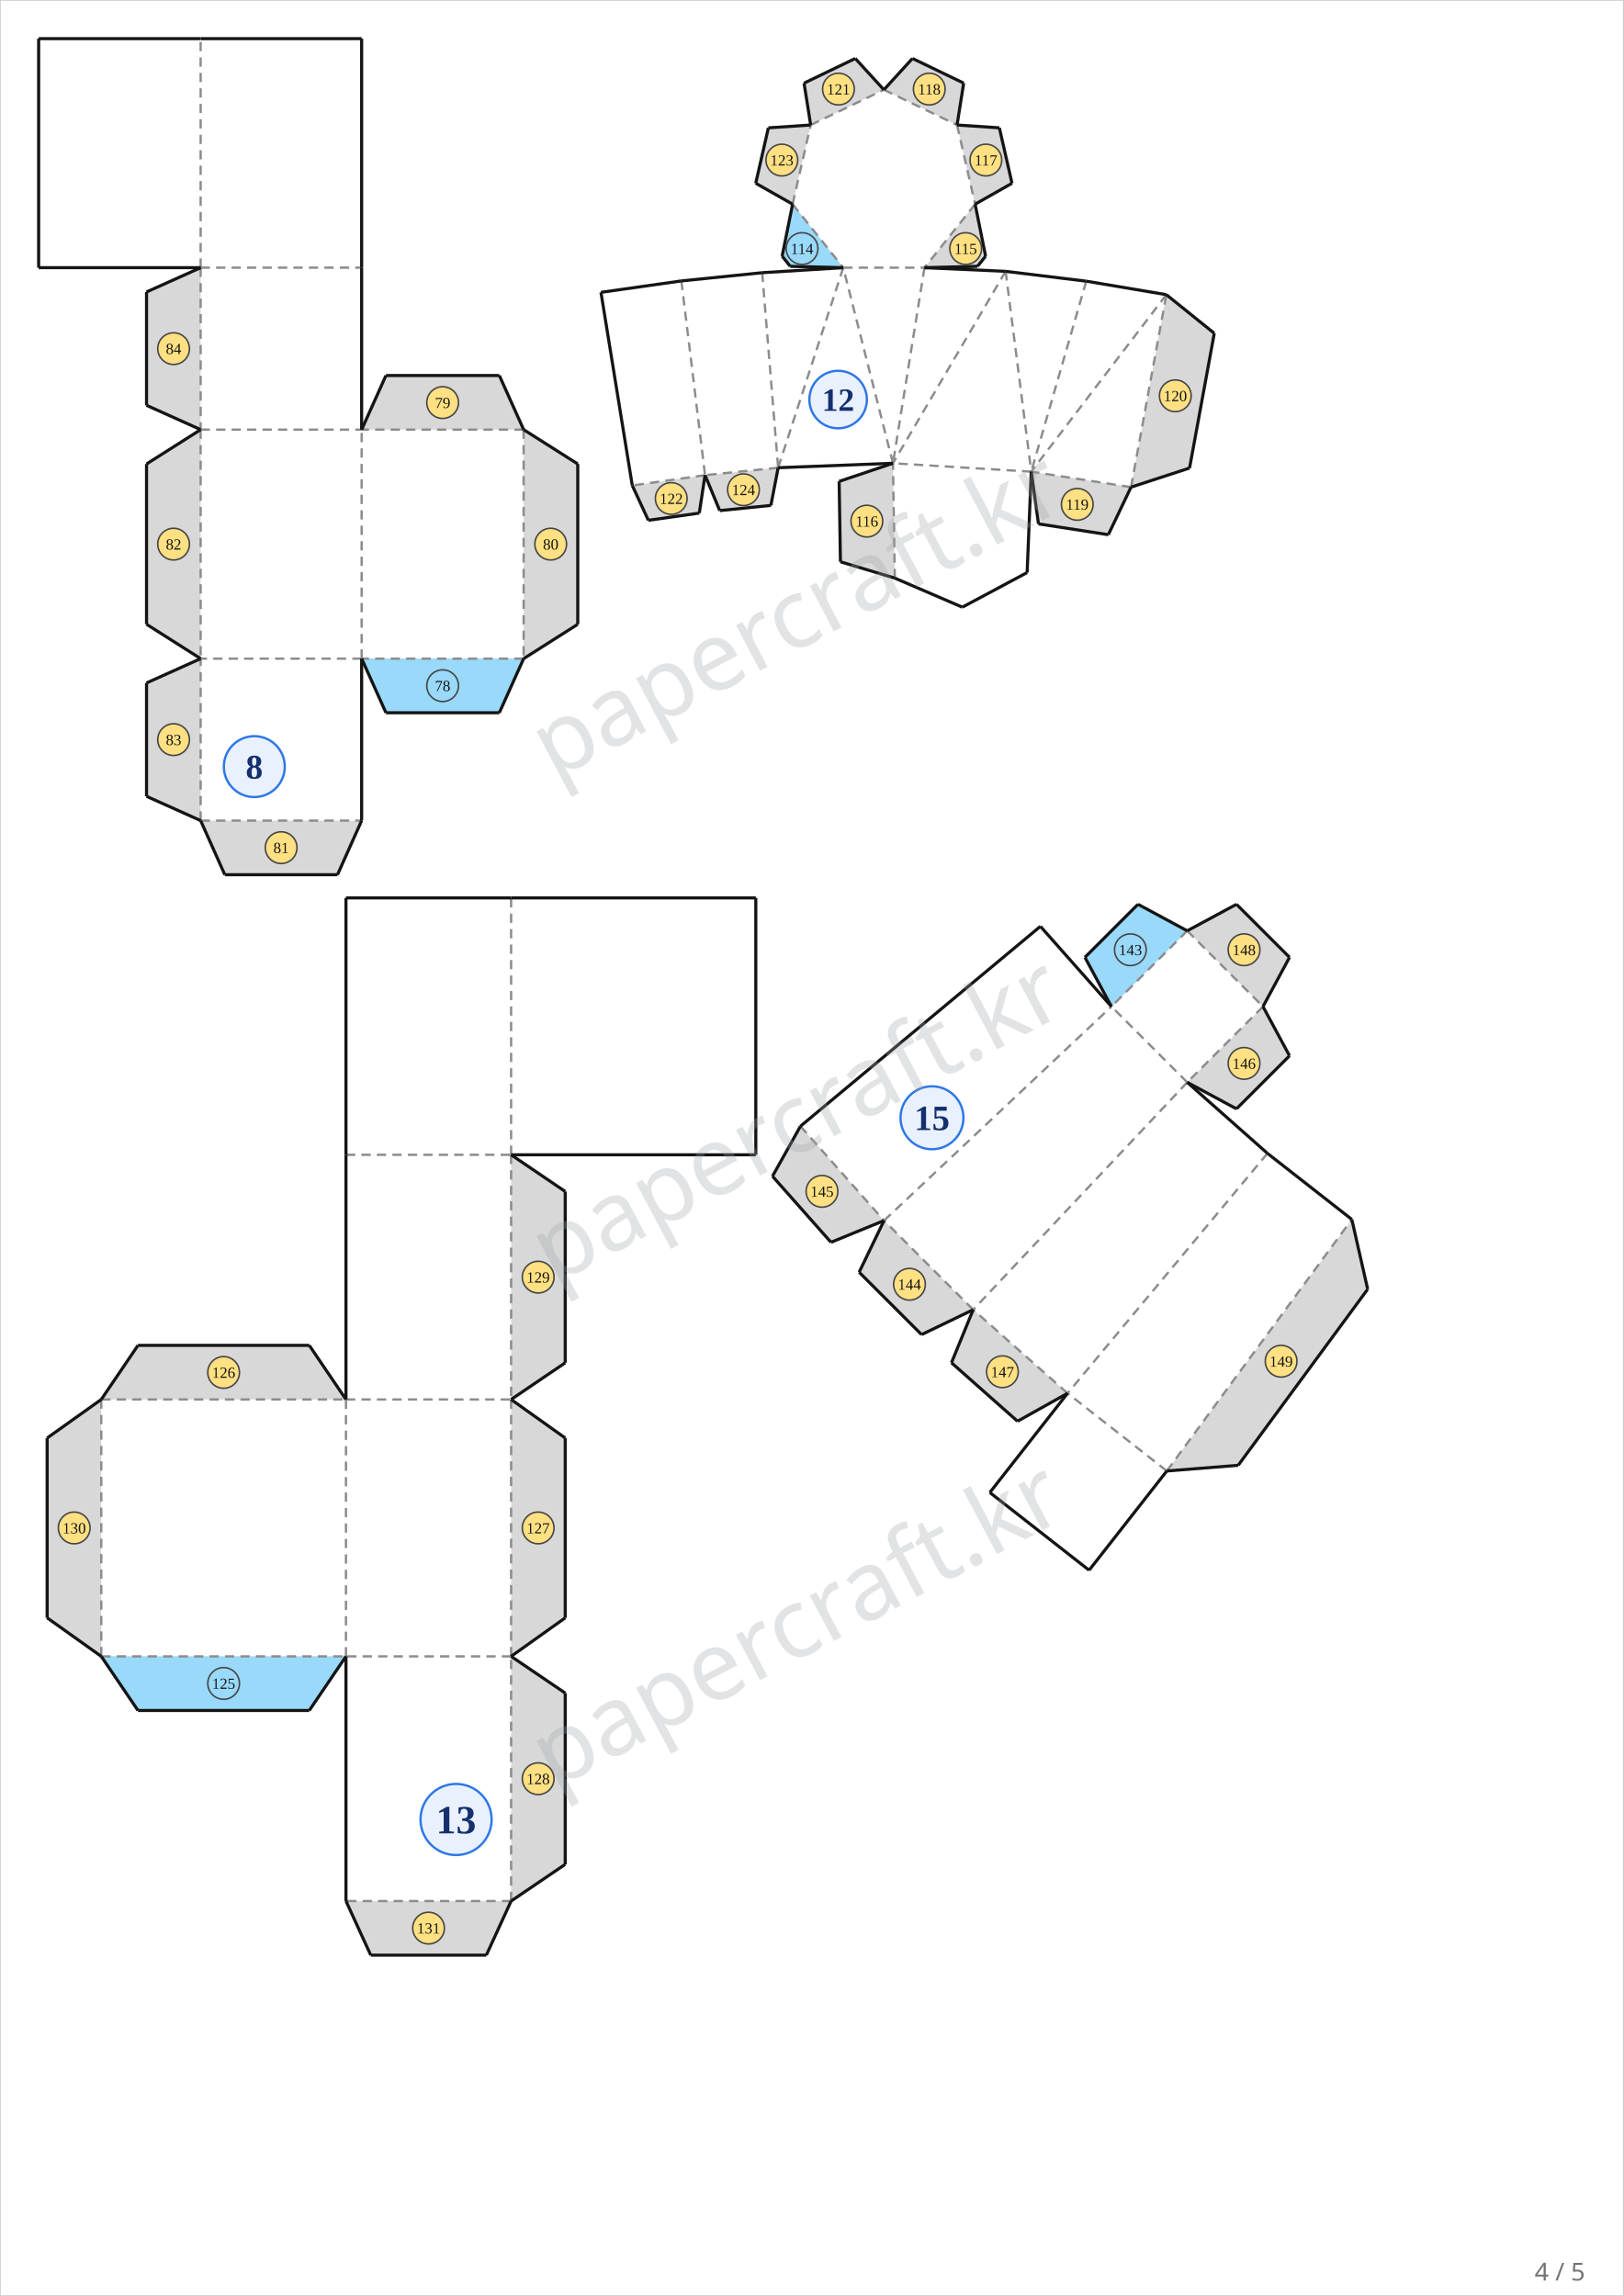
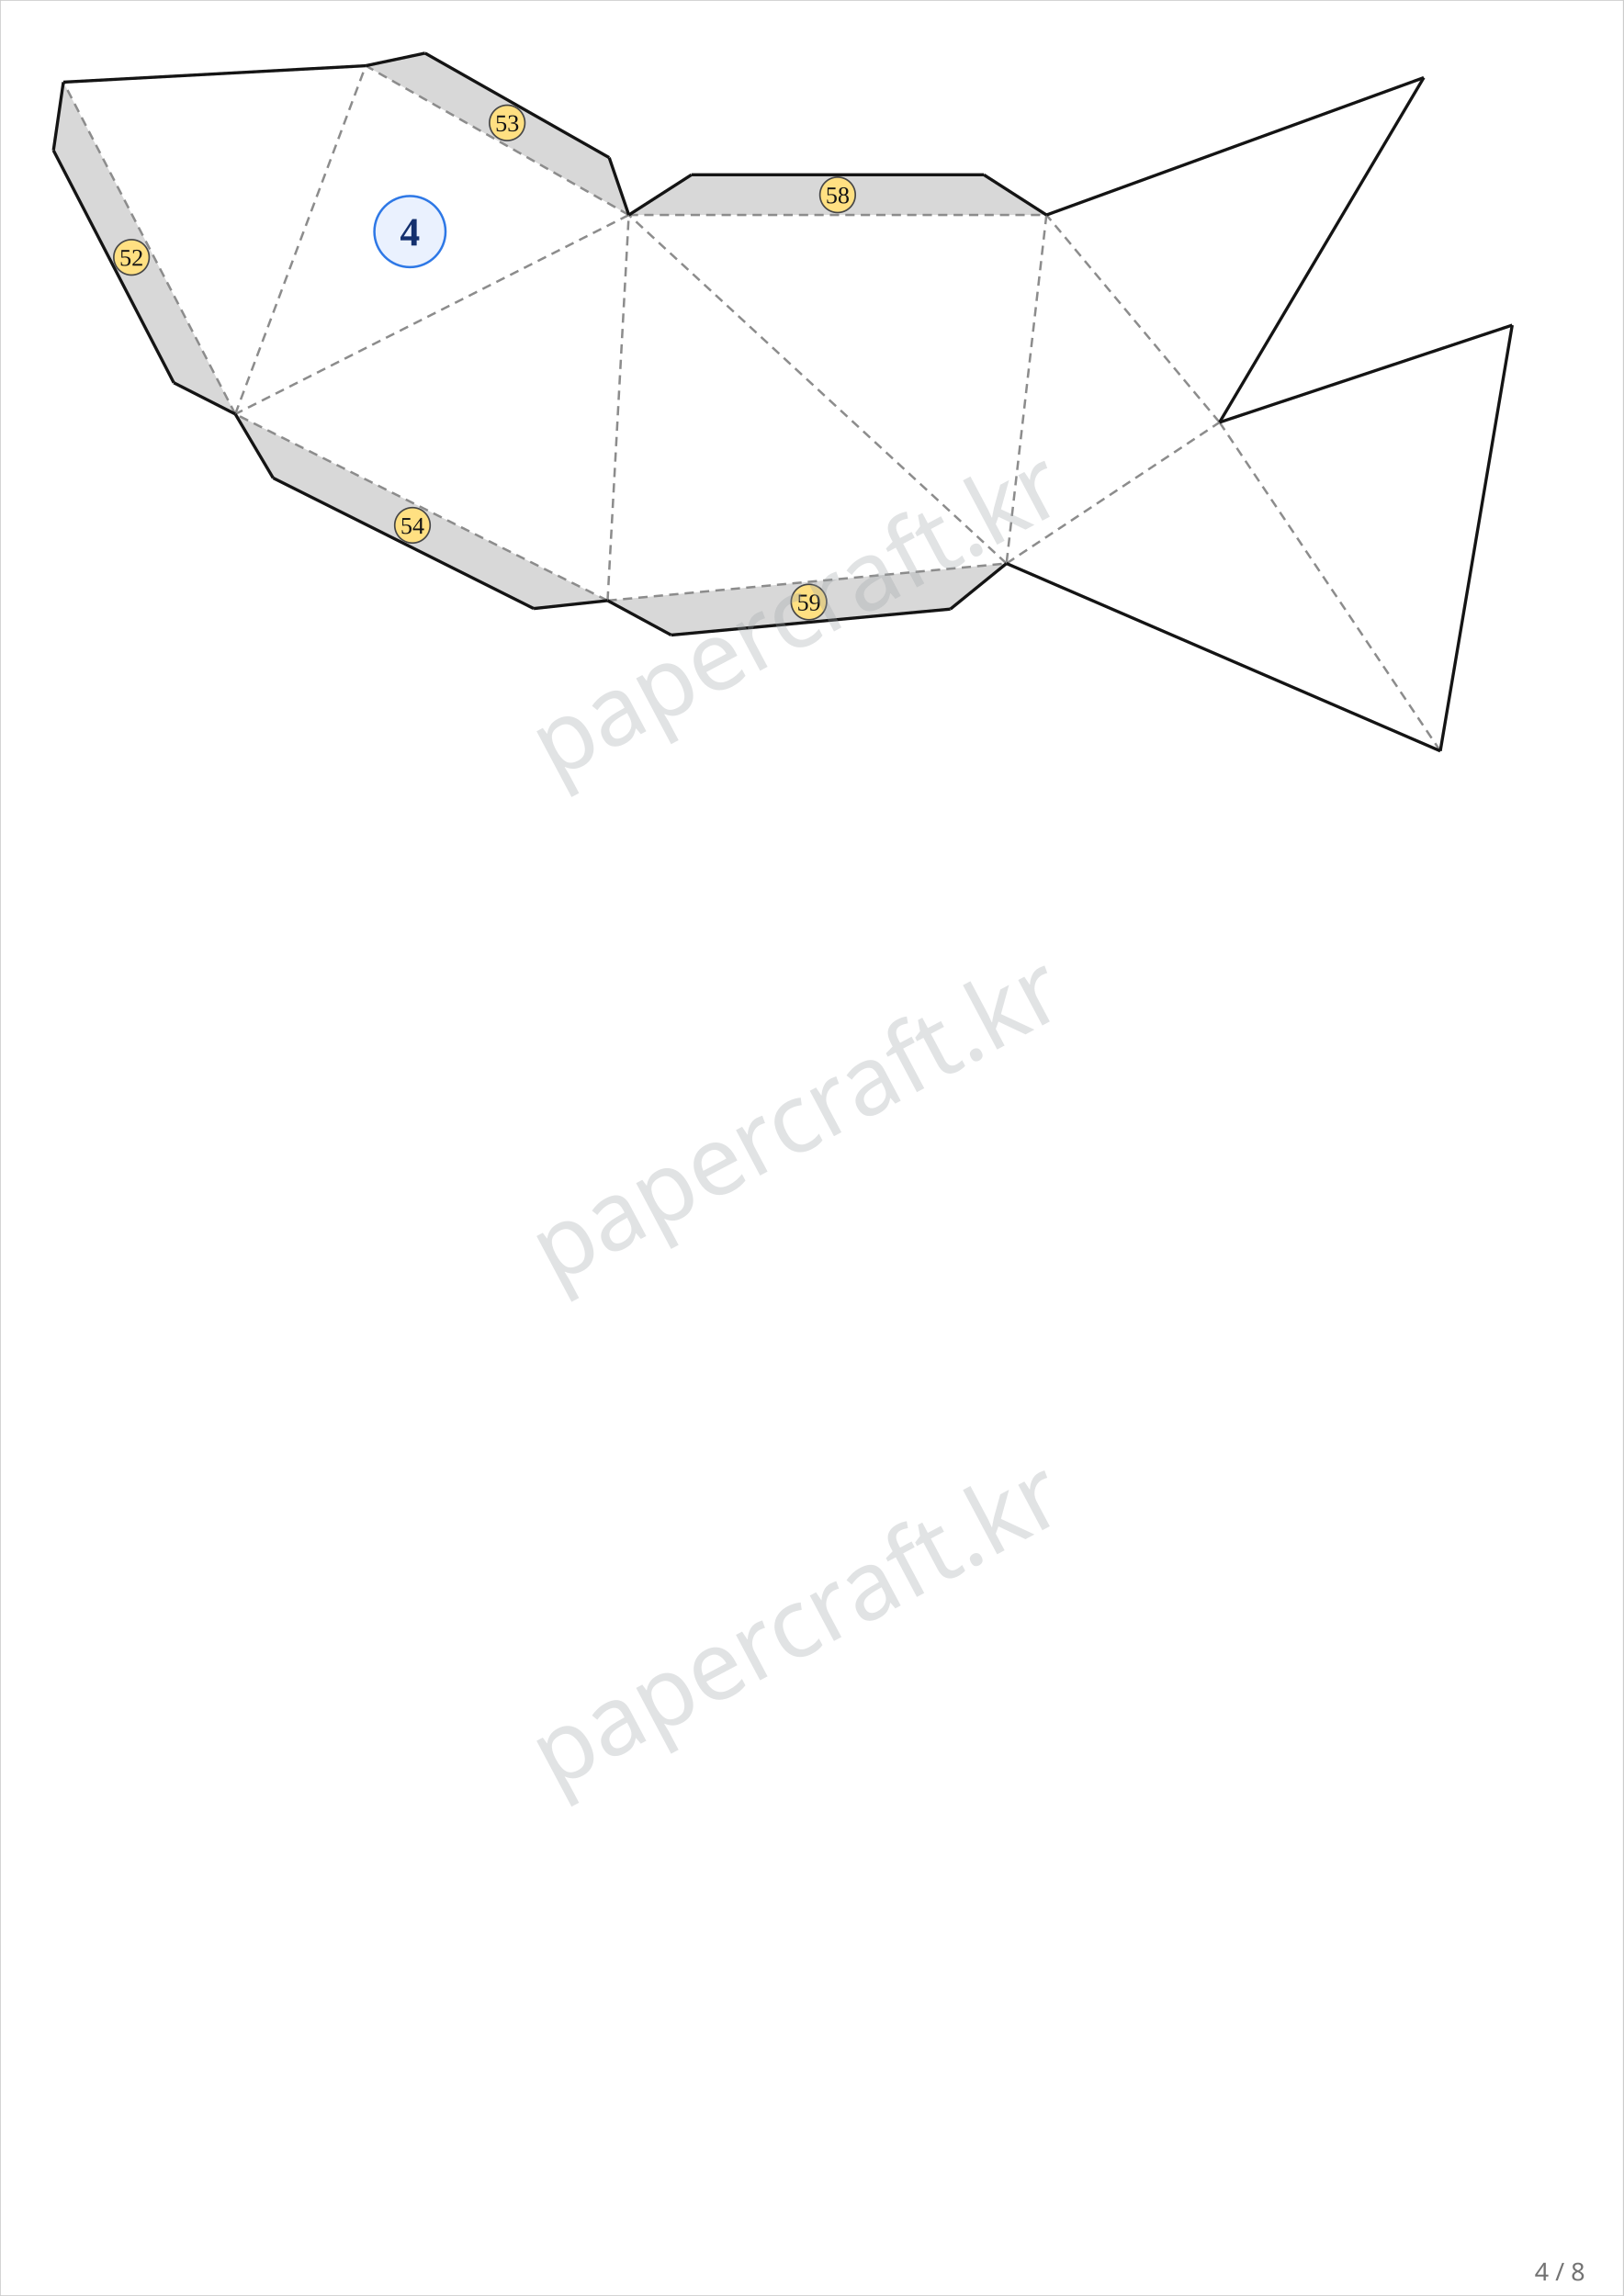
<svg xmlns="http://www.w3.org/2000/svg" width="210.00mm" height="297.00mm" viewBox="0 0 210.00 297.00">
  <rect x="0" y="0" width="210.00" height="297.00" fill="#ffffff" stroke="#cccccc" stroke-width="0.2" />
-   <polygon points="46.773,85.198 49.916,92.198 64.582,92.198 67.724,85.198" fill="rgb(216,216,216)" />
-   <polygon points="46.773,55.575 49.916,48.575 64.582,48.575 67.724,55.575" fill="rgb(216,216,216)" />
-   <polygon points="67.724,85.198 74.724,80.755 74.724,60.018 67.724,55.575" fill="rgb(216,216,216)" />
-   <polygon points="46.773,106.15 43.65,113.15 29.075,113.15 25.951,106.15" fill="rgb(216,216,216)" />
-   <polygon points="25.951,85.198 18.951,80.755 18.951,60.018 25.951,55.575" fill="rgb(216,216,216)" />
-   <polygon points="25.951,85.198 18.951,88.341 18.951,103.007 25.951,106.15" fill="rgb(216,216,216)" />
-   <polygon points="25.951,55.575 18.951,52.432 18.951,37.766 25.951,34.624" fill="rgb(216,216,216)" />
-   <polygon points="46.773,85.198 49.916,92.198 64.582,92.198 67.724,85.198" fill="#99d9fa" />
-   <line x1="46.773" y1="85.198" x2="46.773" y2="55.575" stroke="#8c8c8c" stroke-width="0.3" stroke-dasharray="1.2,0.8" />
-   <line x1="46.773" y1="85.198" x2="25.951" y2="85.198" stroke="#8c8c8c" stroke-width="0.3" stroke-dasharray="1.2,0.8" />
-   <line x1="25.951" y1="55.575" x2="46.773" y2="55.575" stroke="#8c8c8c" stroke-width="0.3" stroke-dasharray="1.2,0.8" />
-   <line x1="25.951" y1="34.623" x2="46.773" y2="34.623" stroke="#8c8c8c" stroke-width="0.3" stroke-dasharray="1.2,0.8" />
-   <line x1="25.951" y1="34.623" x2="25.951" y2="5.0" stroke="#8c8c8c" stroke-width="0.3" stroke-dasharray="1.2,0.8" />
-   <line x1="67.724" y1="85.198" x2="46.773" y2="85.198" stroke="#8c8c8c" stroke-width="0.3" stroke-dasharray="1.2,0.8" />
-   <line x1="67.724" y1="55.575" x2="46.773" y2="55.575" stroke="#8c8c8c" stroke-width="0.3" stroke-dasharray="1.2,0.8" />
-   <line x1="67.724" y1="55.575" x2="67.724" y2="85.198" stroke="#8c8c8c" stroke-width="0.3" stroke-dasharray="1.2,0.8" />
-   <line x1="25.951" y1="106.15" x2="46.773" y2="106.15" stroke="#8c8c8c" stroke-width="0.3" stroke-dasharray="1.2,0.8" />
-   <line x1="25.951" y1="55.575" x2="25.951" y2="85.198" stroke="#8c8c8c" stroke-width="0.3" stroke-dasharray="1.2,0.8" />
-   <line x1="25.951" y1="106.15" x2="25.951" y2="85.198" stroke="#8c8c8c" stroke-width="0.3" stroke-dasharray="1.2,0.8" />
-   <line x1="25.951" y1="34.624" x2="25.951" y2="55.575" stroke="#8c8c8c" stroke-width="0.3" stroke-dasharray="1.2,0.8" />
-   <line x1="46.773" y1="85.198" x2="46.773" y2="106.149" stroke="#141414" stroke-width="0.4" />
-   <line x1="46.773" y1="34.623" x2="46.773" y2="55.575" stroke="#141414" stroke-width="0.4" />
-   <line x1="46.773" y1="5.0" x2="46.773" y2="34.623" stroke="#141414" stroke-width="0.4" />
-   <line x1="25.951" y1="5.0" x2="46.773" y2="5.0" stroke="#141414" stroke-width="0.4" />
-   <line x1="5.0" y1="34.623" x2="5.0" y2="5.0" stroke="#141414" stroke-width="0.4" />
-   <line x1="5.0" y1="5.0" x2="25.951" y2="5.0" stroke="#141414" stroke-width="0.4" />
-   <line x1="25.951" y1="34.623" x2="5.0" y2="34.623" stroke="#141414" stroke-width="0.4" />
-   <line x1="46.773" y1="85.198" x2="49.916" y2="92.198" stroke="#141414" stroke-width="0.4" />
-   <line x1="49.916" y1="92.198" x2="64.582" y2="92.198" stroke="#141414" stroke-width="0.4" />
-   <line x1="64.582" y1="92.198" x2="67.724" y2="85.198" stroke="#141414" stroke-width="0.4" />
-   <line x1="46.773" y1="55.575" x2="49.916" y2="48.575" stroke="#141414" stroke-width="0.4" />
-   <line x1="49.916" y1="48.575" x2="64.582" y2="48.575" stroke="#141414" stroke-width="0.4" />
-   <line x1="64.582" y1="48.575" x2="67.724" y2="55.575" stroke="#141414" stroke-width="0.4" />
-   <line x1="67.724" y1="85.198" x2="74.724" y2="80.755" stroke="#141414" stroke-width="0.4" />
-   <line x1="74.724" y1="80.755" x2="74.724" y2="60.018" stroke="#141414" stroke-width="0.4" />
-   <line x1="74.724" y1="60.018" x2="67.724" y2="55.575" stroke="#141414" stroke-width="0.4" />
-   <line x1="46.773" y1="106.15" x2="43.65" y2="113.15" stroke="#141414" stroke-width="0.4" />
-   <line x1="43.65" y1="113.15" x2="29.075" y2="113.15" stroke="#141414" stroke-width="0.4" />
-   <line x1="29.075" y1="113.15" x2="25.951" y2="106.15" stroke="#141414" stroke-width="0.4" />
-   <line x1="25.951" y1="85.198" x2="18.951" y2="80.755" stroke="#141414" stroke-width="0.4" />
-   <line x1="18.951" y1="80.755" x2="18.951" y2="60.018" stroke="#141414" stroke-width="0.4" />
-   <line x1="18.951" y1="60.018" x2="25.951" y2="55.575" stroke="#141414" stroke-width="0.4" />
-   <line x1="25.951" y1="85.198" x2="18.951" y2="88.341" stroke="#141414" stroke-width="0.4" />
-   <line x1="18.951" y1="88.341" x2="18.951" y2="103.007" stroke="#141414" stroke-width="0.4" />
-   <line x1="18.951" y1="103.007" x2="25.951" y2="106.15" stroke="#141414" stroke-width="0.4" />
-   <line x1="25.951" y1="55.575" x2="18.951" y2="52.432" stroke="#141414" stroke-width="0.4" />
-   <line x1="18.951" y1="52.432" x2="18.951" y2="37.766" stroke="#141414" stroke-width="0.4" />
-   <line x1="18.951" y1="37.766" x2="25.951" y2="34.624" stroke="#141414" stroke-width="0.4" />
-   <circle cx="57.249" cy="88.698" r="2.05" fill="#99d9fa" stroke="#464646" stroke-width="0.2" />
-   <text x="57.249" y="89.40" font-size="2.01" text-anchor="middle" fill="#141414">78</text>
-   <circle cx="57.249" cy="52.075" r="2.05" fill="#ffe082" stroke="#464646" stroke-width="0.2" />
-   <text x="57.249" y="52.78" font-size="2.01" text-anchor="middle" fill="#141414">79</text>
-   <circle cx="71.224" cy="70.386" r="2.05" fill="#ffe082" stroke="#464646" stroke-width="0.2" />
-   <text x="71.224" y="71.09" font-size="2.01" text-anchor="middle" fill="#141414">80</text>
-   <circle cx="36.362" cy="109.65" r="2.05" fill="#ffe082" stroke="#464646" stroke-width="0.2" />
-   <text x="36.362" y="110.35" font-size="2.01" text-anchor="middle" fill="#141414">81</text>
-   <circle cx="22.451" cy="70.386" r="2.05" fill="#ffe082" stroke="#464646" stroke-width="0.2" />
-   <text x="22.451" y="71.09" font-size="2.01" text-anchor="middle" fill="#141414">82</text>
-   <circle cx="22.451" cy="95.674" r="2.05" fill="#ffe082" stroke="#464646" stroke-width="0.2" />
-   <text x="22.451" y="96.38" font-size="2.01" text-anchor="middle" fill="#141414">83</text>
-   <circle cx="22.451" cy="45.099" r="2.05" fill="#ffe082" stroke="#464646" stroke-width="0.2" />
-   <text x="22.451" y="45.80" font-size="2.01" text-anchor="middle" fill="#141414">84</text>
-   <circle cx="32.892" cy="99.166" r="3.94" fill="#eaf1fe" stroke="#2e78e6" stroke-width="0.3" />
-   <text x="32.892" y="100.71" font-size="4.45" text-anchor="middle" fill="#14306e" font-weight="bold">8</text>
-   <polygon points="109.061,34.625 102.204,34.45 101.156,33.136 102.512,26.411" fill="rgb(216,216,216)" />
-   <polygon points="119.566,34.625 126.424,34.45 127.472,33.136 126.116,26.411" fill="rgb(216,216,216)" />
-   <polygon points="115.491,59.926 108.529,62.269 108.698,72.67 115.733,74.785" fill="rgb(216,216,216)" />
-   <polygon points="126.116,26.411 130.887,23.706 129.25,16.537 123.779,16.17" fill="rgb(216,216,216)" />
-   <polygon points="123.779,16.17 124.638,10.753 118.013,7.563 114.314,11.612" fill="rgb(216,216,216)" />
-   <polygon points="133.375,61.012 134.31,67.765 143.344,69.167 146.281,63.014" fill="rgb(216,216,216)" />
-   <polygon points="150.848,38.117 157.048,43.115 153.851,60.543 146.281,63.014" fill="rgb(216,216,216)" />
-   <polygon points="114.314,11.612 110.615,7.563 103.99,10.754 104.849,16.17" fill="rgb(216,216,216)" />
-   <polygon points="81.775,62.8 83.854,67.305 90.442,66.37 91.186,61.465" fill="rgb(216,216,216)" />
-   <polygon points="104.849,16.17 99.378,16.537 97.741,23.706 102.512,26.411" fill="rgb(216,216,216)" />
-   <polygon points="91.186,61.465 93.085,66.048 99.704,65.375 100.641,60.502" fill="rgb(216,216,216)" />
-   <polygon points="109.061,34.625 102.204,34.45 101.156,33.136 102.512,26.411" fill="#99d9fa" />
-   <line x1="109.061" y1="34.625" x2="119.566" y2="34.625" stroke="#8c8c8c" stroke-width="0.3" stroke-dasharray="1.2,0.8" />
-   <line x1="115.491" y1="59.926" x2="109.061" y2="34.625" stroke="#8c8c8c" stroke-width="0.3" stroke-dasharray="1.2,0.8" />
-   <line x1="109.061" y1="34.625" x2="100.641" y2="60.502" stroke="#8c8c8c" stroke-width="0.3" stroke-dasharray="1.2,0.8" />
-   <line x1="119.566" y1="34.625" x2="115.491" y2="59.926" stroke="#8c8c8c" stroke-width="0.3" stroke-dasharray="1.2,0.8" />
-   <line x1="130.061" y1="35.1" x2="115.491" y2="59.926" stroke="#8c8c8c" stroke-width="0.3" stroke-dasharray="1.2,0.8" />
-   <line x1="133.375" y1="61.012" x2="115.491" y2="59.926" stroke="#8c8c8c" stroke-width="0.3" stroke-dasharray="1.2,0.8" />
-   <line x1="130.061" y1="35.1" x2="133.375" y2="61.012" stroke="#8c8c8c" stroke-width="0.3" stroke-dasharray="1.2,0.8" />
-   <line x1="140.488" y1="36.373" x2="133.375" y2="61.012" stroke="#8c8c8c" stroke-width="0.3" stroke-dasharray="1.2,0.8" />
-   <line x1="88.125" y1="36.338" x2="91.185" y2="61.465" stroke="#8c8c8c" stroke-width="0.3" stroke-dasharray="1.2,0.8" />
-   <line x1="98.576" y1="35.275" x2="100.641" y2="60.502" stroke="#8c8c8c" stroke-width="0.3" stroke-dasharray="1.2,0.8" />
-   <line x1="150.848" y1="38.117" x2="133.375" y2="61.012" stroke="#8c8c8c" stroke-width="0.3" stroke-dasharray="1.2,0.8" />
-   <line x1="102.512" y1="26.411" x2="109.061" y2="34.625" stroke="#8c8c8c" stroke-width="0.3" stroke-dasharray="1.2,0.8" />
-   <line x1="126.116" y1="26.411" x2="119.566" y2="34.625" stroke="#8c8c8c" stroke-width="0.3" stroke-dasharray="1.2,0.8" />
-   <line x1="115.733" y1="74.785" x2="115.491" y2="59.926" stroke="#8c8c8c" stroke-width="0.3" stroke-dasharray="1.2,0.8" />
-   <line x1="123.779" y1="16.17" x2="126.116" y2="26.411" stroke="#8c8c8c" stroke-width="0.3" stroke-dasharray="1.2,0.8" />
-   <line x1="114.314" y1="11.612" x2="123.779" y2="16.17" stroke="#8c8c8c" stroke-width="0.3" stroke-dasharray="1.2,0.8" />
-   <line x1="146.281" y1="63.014" x2="133.375" y2="61.012" stroke="#8c8c8c" stroke-width="0.3" stroke-dasharray="1.2,0.8" />
-   <line x1="146.281" y1="63.014" x2="150.848" y2="38.117" stroke="#8c8c8c" stroke-width="0.3" stroke-dasharray="1.2,0.8" />
-   <line x1="104.849" y1="16.17" x2="114.314" y2="11.612" stroke="#8c8c8c" stroke-width="0.3" stroke-dasharray="1.2,0.8" />
-   <line x1="91.186" y1="61.465" x2="81.775" y2="62.8" stroke="#8c8c8c" stroke-width="0.3" stroke-dasharray="1.2,0.8" />
-   <line x1="102.512" y1="26.411" x2="104.849" y2="16.17" stroke="#8c8c8c" stroke-width="0.3" stroke-dasharray="1.2,0.8" />
-   <line x1="100.641" y1="60.502" x2="91.186" y2="61.465" stroke="#8c8c8c" stroke-width="0.3" stroke-dasharray="1.2,0.8" />
-   <line x1="98.576" y1="35.275" x2="109.061" y2="34.625" stroke="#141414" stroke-width="0.4" />
-   <line x1="119.566" y1="34.625" x2="130.061" y2="35.1" stroke="#141414" stroke-width="0.4" />
-   <line x1="115.491" y1="59.926" x2="100.641" y2="60.502" stroke="#141414" stroke-width="0.4" />
-   <line x1="130.061" y1="35.1" x2="140.488" y2="36.373" stroke="#141414" stroke-width="0.4" />
-   <line x1="140.488" y1="36.373" x2="150.848" y2="38.117" stroke="#141414" stroke-width="0.4" />
-   <line x1="133.375" y1="61.012" x2="132.845" y2="74.061" stroke="#141414" stroke-width="0.4" />
-   <line x1="81.775" y1="62.8" x2="77.724" y2="37.814" stroke="#141414" stroke-width="0.4" />
-   <line x1="77.724" y1="37.814" x2="88.125" y2="36.338" stroke="#141414" stroke-width="0.4" />
-   <line x1="132.845" y1="74.061" x2="124.463" y2="78.543" stroke="#141414" stroke-width="0.4" />
-   <line x1="88.125" y1="36.338" x2="98.576" y2="35.275" stroke="#141414" stroke-width="0.4" />
-   <line x1="124.463" y1="78.543" x2="115.733" y2="74.785" stroke="#141414" stroke-width="0.4" />
-   <line x1="109.061" y1="34.625" x2="102.204" y2="34.45" stroke="#141414" stroke-width="0.4" />
-   <line x1="102.204" y1="34.45" x2="101.156" y2="33.136" stroke="#141414" stroke-width="0.4" />
-   <line x1="101.156" y1="33.136" x2="102.512" y2="26.411" stroke="#141414" stroke-width="0.4" />
-   <line x1="119.566" y1="34.625" x2="126.424" y2="34.45" stroke="#141414" stroke-width="0.4" />
-   <line x1="126.424" y1="34.45" x2="127.472" y2="33.136" stroke="#141414" stroke-width="0.4" />
-   <line x1="127.472" y1="33.136" x2="126.116" y2="26.411" stroke="#141414" stroke-width="0.4" />
-   <line x1="115.491" y1="59.926" x2="108.529" y2="62.269" stroke="#141414" stroke-width="0.4" />
-   <line x1="108.529" y1="62.269" x2="108.698" y2="72.67" stroke="#141414" stroke-width="0.4" />
-   <line x1="108.698" y1="72.67" x2="115.733" y2="74.785" stroke="#141414" stroke-width="0.4" />
-   <line x1="126.116" y1="26.411" x2="130.887" y2="23.706" stroke="#141414" stroke-width="0.4" />
-   <line x1="130.887" y1="23.706" x2="129.25" y2="16.537" stroke="#141414" stroke-width="0.4" />
-   <line x1="129.25" y1="16.537" x2="123.779" y2="16.17" stroke="#141414" stroke-width="0.4" />
-   <line x1="123.779" y1="16.17" x2="124.638" y2="10.753" stroke="#141414" stroke-width="0.4" />
-   <line x1="124.638" y1="10.753" x2="118.013" y2="7.563" stroke="#141414" stroke-width="0.4" />
-   <line x1="118.013" y1="7.563" x2="114.314" y2="11.612" stroke="#141414" stroke-width="0.4" />
-   <line x1="133.375" y1="61.012" x2="134.31" y2="67.765" stroke="#141414" stroke-width="0.4" />
-   <line x1="134.31" y1="67.765" x2="143.344" y2="69.167" stroke="#141414" stroke-width="0.4" />
-   <line x1="143.344" y1="69.167" x2="146.281" y2="63.014" stroke="#141414" stroke-width="0.4" />
-   <line x1="150.848" y1="38.117" x2="157.048" y2="43.115" stroke="#141414" stroke-width="0.4" />
-   <line x1="157.048" y1="43.115" x2="153.851" y2="60.543" stroke="#141414" stroke-width="0.4" />
-   <line x1="153.851" y1="60.543" x2="146.281" y2="63.014" stroke="#141414" stroke-width="0.4" />
-   <line x1="114.314" y1="11.612" x2="110.615" y2="7.563" stroke="#141414" stroke-width="0.4" />
-   <line x1="110.615" y1="7.563" x2="103.99" y2="10.754" stroke="#141414" stroke-width="0.4" />
-   <line x1="103.99" y1="10.754" x2="104.849" y2="16.17" stroke="#141414" stroke-width="0.4" />
-   <line x1="81.775" y1="62.8" x2="83.854" y2="67.305" stroke="#141414" stroke-width="0.4" />
-   <line x1="83.854" y1="67.305" x2="90.442" y2="66.37" stroke="#141414" stroke-width="0.4" />
-   <line x1="90.442" y1="66.37" x2="91.186" y2="61.465" stroke="#141414" stroke-width="0.4" />
-   <line x1="104.849" y1="16.17" x2="99.378" y2="16.537" stroke="#141414" stroke-width="0.4" />
-   <line x1="99.378" y1="16.537" x2="97.741" y2="23.706" stroke="#141414" stroke-width="0.4" />
-   <line x1="97.741" y1="23.706" x2="102.512" y2="26.411" stroke="#141414" stroke-width="0.4" />
-   <line x1="91.186" y1="61.465" x2="93.085" y2="66.048" stroke="#141414" stroke-width="0.4" />
-   <line x1="93.085" y1="66.048" x2="99.704" y2="65.375" stroke="#141414" stroke-width="0.4" />
-   <line x1="99.704" y1="65.375" x2="100.641" y2="60.502" stroke="#141414" stroke-width="0.4" />
-   <circle cx="103.733" cy="32.155" r="2.05" fill="#99d9fa" stroke="#464646" stroke-width="0.2" />
-   <text x="103.733" y="32.86" font-size="2.01" text-anchor="middle" fill="#141414">114</text>
-   <circle cx="124.895" cy="32.155" r="2.05" fill="#ffe082" stroke="#464646" stroke-width="0.2" />
-   <text x="124.895" y="32.86" font-size="2.01" text-anchor="middle" fill="#141414">115</text>
-   <circle cx="112.113" cy="67.412" r="2.05" fill="#ffe082" stroke="#464646" stroke-width="0.2" />
-   <text x="112.113" y="68.12" font-size="2.01" text-anchor="middle" fill="#141414">116</text>
-   <circle cx="127.508" cy="20.706" r="2.05" fill="#ffe082" stroke="#464646" stroke-width="0.2" />
-   <text x="127.508" y="21.41" font-size="2.01" text-anchor="middle" fill="#141414">117</text>
-   <circle cx="120.186" cy="11.524" r="2.05" fill="#ffe082" stroke="#464646" stroke-width="0.2" />
-   <text x="120.186" y="12.23" font-size="2.01" text-anchor="middle" fill="#141414">118</text>
-   <circle cx="139.327" cy="65.24" r="2.05" fill="#ffe082" stroke="#464646" stroke-width="0.2" />
-   <text x="139.327" y="65.94" font-size="2.01" text-anchor="middle" fill="#141414">119</text>
-   <circle cx="152.007" cy="51.197" r="2.05" fill="#ffe082" stroke="#464646" stroke-width="0.2" />
-   <text x="152.007" y="51.90" font-size="2.01" text-anchor="middle" fill="#141414">120</text>
-   <circle cx="108.442" cy="11.524" r="2.05" fill="#ffe082" stroke="#464646" stroke-width="0.2" />
-   <text x="108.442" y="12.23" font-size="2.01" text-anchor="middle" fill="#141414">121</text>
-   <circle cx="86.814" cy="64.485" r="2.05" fill="#ffe082" stroke="#464646" stroke-width="0.2" />
-   <text x="86.814" y="65.19" font-size="2.01" text-anchor="middle" fill="#141414">122</text>
-   <circle cx="101.12" cy="20.706" r="2.05" fill="#ffe082" stroke="#464646" stroke-width="0.2" />
-   <text x="101.12" y="21.41" font-size="2.01" text-anchor="middle" fill="#141414">123</text>
-   <circle cx="96.154" cy="63.348" r="2.05" fill="#ffe082" stroke="#464646" stroke-width="0.2" />
-   <text x="96.154" y="64.05" font-size="2.01" text-anchor="middle" fill="#141414">124</text>
-   <circle cx="108.398" cy="51.684" r="3.72" fill="#eaf1fe" stroke="#2e78e6" stroke-width="0.3" />
-   <text x="108.398" y="53.14" font-size="4.20" text-anchor="middle" fill="#14306e" font-weight="bold">12</text>
-   <polygon points="44.746,214.261 39.999,221.261 17.845,221.261 13.097,214.261" fill="rgb(216,216,216)" />
-   <polygon points="44.746,181.03 39.999,174.03 17.845,174.03 13.097,181.03" fill="rgb(216,216,216)" />
-   <polygon points="66.103,214.261 73.103,209.276 73.103,186.014 66.103,181.03" fill="rgb(216,216,216)" />
-   <polygon points="66.103,214.261 73.103,219.008 73.103,241.163 66.103,245.91" fill="rgb(216,216,216)" />
-   <polygon points="66.103,181.03 73.103,176.282 73.103,154.128 66.103,149.381" fill="rgb(216,216,216)" />
-   <polygon points="13.097,214.261 6.097,209.276 6.097,186.014 13.097,181.03" fill="rgb(216,216,216)" />
-   <polygon points="44.746,245.91 47.95,252.91 62.9,252.91 66.103,245.91" fill="rgb(216,216,216)" />
-   <polygon points="44.746,214.261 39.999,221.261 17.845,221.261 13.097,214.261" fill="#99d9fa" />
-   <line x1="44.746" y1="214.261" x2="44.746" y2="181.03" stroke="#8c8c8c" stroke-width="0.3" stroke-dasharray="1.2,0.8" />
-   <line x1="66.103" y1="214.261" x2="44.746" y2="214.261" stroke="#8c8c8c" stroke-width="0.3" stroke-dasharray="1.2,0.8" />
-   <line x1="44.746" y1="181.03" x2="66.103" y2="181.03" stroke="#8c8c8c" stroke-width="0.3" stroke-dasharray="1.2,0.8" />
-   <line x1="44.746" y1="149.381" x2="66.103" y2="149.381" stroke="#8c8c8c" stroke-width="0.3" stroke-dasharray="1.2,0.8" />
-   <line x1="66.103" y1="149.381" x2="66.103" y2="116.15" stroke="#8c8c8c" stroke-width="0.3" stroke-dasharray="1.2,0.8" />
-   <line x1="13.097" y1="214.261" x2="44.746" y2="214.261" stroke="#8c8c8c" stroke-width="0.3" stroke-dasharray="1.2,0.8" />
-   <line x1="13.097" y1="181.03" x2="44.746" y2="181.03" stroke="#8c8c8c" stroke-width="0.3" stroke-dasharray="1.2,0.8" />
-   <line x1="66.103" y1="181.03" x2="66.103" y2="214.261" stroke="#8c8c8c" stroke-width="0.3" stroke-dasharray="1.2,0.8" />
-   <line x1="66.103" y1="245.91" x2="66.103" y2="214.261" stroke="#8c8c8c" stroke-width="0.3" stroke-dasharray="1.2,0.8" />
-   <line x1="66.103" y1="149.381" x2="66.103" y2="181.03" stroke="#8c8c8c" stroke-width="0.3" stroke-dasharray="1.2,0.8" />
-   <line x1="13.097" y1="181.03" x2="13.097" y2="214.261" stroke="#8c8c8c" stroke-width="0.3" stroke-dasharray="1.2,0.8" />
-   <line x1="66.103" y1="245.91" x2="44.746" y2="245.91" stroke="#8c8c8c" stroke-width="0.3" stroke-dasharray="1.2,0.8" />
-   <line x1="44.746" y1="245.91" x2="44.746" y2="214.261" stroke="#141414" stroke-width="0.4" />
-   <line x1="44.746" y1="181.03" x2="44.746" y2="149.381" stroke="#141414" stroke-width="0.4" />
-   <line x1="97.752" y1="116.15" x2="97.752" y2="149.381" stroke="#141414" stroke-width="0.4" />
-   <line x1="66.103" y1="116.15" x2="97.752" y2="116.15" stroke="#141414" stroke-width="0.4" />
-   <line x1="97.752" y1="149.381" x2="66.103" y2="149.381" stroke="#141414" stroke-width="0.4" />
-   <line x1="44.746" y1="149.381" x2="44.746" y2="116.15" stroke="#141414" stroke-width="0.4" />
-   <line x1="44.746" y1="116.15" x2="66.103" y2="116.15" stroke="#141414" stroke-width="0.4" />
-   <line x1="44.746" y1="214.261" x2="39.999" y2="221.261" stroke="#141414" stroke-width="0.4" />
-   <line x1="39.999" y1="221.261" x2="17.845" y2="221.261" stroke="#141414" stroke-width="0.4" />
-   <line x1="17.845" y1="221.261" x2="13.097" y2="214.261" stroke="#141414" stroke-width="0.4" />
-   <line x1="44.746" y1="181.03" x2="39.999" y2="174.03" stroke="#141414" stroke-width="0.4" />
-   <line x1="39.999" y1="174.03" x2="17.845" y2="174.03" stroke="#141414" stroke-width="0.4" />
-   <line x1="17.845" y1="174.03" x2="13.097" y2="181.03" stroke="#141414" stroke-width="0.4" />
-   <line x1="66.103" y1="214.261" x2="73.103" y2="209.276" stroke="#141414" stroke-width="0.4" />
-   <line x1="73.103" y1="209.276" x2="73.103" y2="186.014" stroke="#141414" stroke-width="0.4" />
-   <line x1="73.103" y1="186.014" x2="66.103" y2="181.03" stroke="#141414" stroke-width="0.4" />
-   <line x1="66.103" y1="214.261" x2="73.103" y2="219.008" stroke="#141414" stroke-width="0.4" />
-   <line x1="73.103" y1="219.008" x2="73.103" y2="241.163" stroke="#141414" stroke-width="0.4" />
-   <line x1="73.103" y1="241.163" x2="66.103" y2="245.91" stroke="#141414" stroke-width="0.4" />
-   <line x1="66.103" y1="181.03" x2="73.103" y2="176.282" stroke="#141414" stroke-width="0.4" />
-   <line x1="73.103" y1="176.282" x2="73.103" y2="154.128" stroke="#141414" stroke-width="0.4" />
-   <line x1="73.103" y1="154.128" x2="66.103" y2="149.381" stroke="#141414" stroke-width="0.4" />
-   <line x1="13.097" y1="214.261" x2="6.097" y2="209.276" stroke="#141414" stroke-width="0.4" />
-   <line x1="6.097" y1="209.276" x2="6.097" y2="186.014" stroke="#141414" stroke-width="0.4" />
-   <line x1="6.097" y1="186.014" x2="13.097" y2="181.03" stroke="#141414" stroke-width="0.4" />
-   <line x1="44.746" y1="245.91" x2="47.95" y2="252.91" stroke="#141414" stroke-width="0.4" />
-   <line x1="47.95" y1="252.91" x2="62.9" y2="252.91" stroke="#141414" stroke-width="0.4" />
-   <line x1="62.9" y1="252.91" x2="66.103" y2="245.91" stroke="#141414" stroke-width="0.4" />
-   <circle cx="28.922" cy="217.761" r="2.05" fill="#99d9fa" stroke="#464646" stroke-width="0.2" />
-   <text x="28.922" y="218.46" font-size="2.01" text-anchor="middle" fill="#141414">125</text>
-   <circle cx="28.922" cy="177.53" r="2.05" fill="#ffe082" stroke="#464646" stroke-width="0.2" />
-   <text x="28.922" y="178.23" font-size="2.01" text-anchor="middle" fill="#141414">126</text>
-   <circle cx="69.603" cy="197.645" r="2.05" fill="#ffe082" stroke="#464646" stroke-width="0.2" />
-   <text x="69.603" y="198.35" font-size="2.01" text-anchor="middle" fill="#141414">127</text>
-   <circle cx="69.603" cy="230.086" r="2.05" fill="#ffe082" stroke="#464646" stroke-width="0.2" />
-   <text x="69.603" y="230.79" font-size="2.01" text-anchor="middle" fill="#141414">128</text>
-   <circle cx="69.603" cy="165.205" r="2.05" fill="#ffe082" stroke="#464646" stroke-width="0.2" />
-   <text x="69.603" y="165.91" font-size="2.01" text-anchor="middle" fill="#141414">129</text>
-   <circle cx="9.597" cy="197.645" r="2.05" fill="#ffe082" stroke="#464646" stroke-width="0.2" />
-   <text x="9.597" y="198.35" font-size="2.01" text-anchor="middle" fill="#141414">130</text>
-   <circle cx="55.425" cy="249.41" r="2.05" fill="#ffe082" stroke="#464646" stroke-width="0.2" />
-   <text x="55.425" y="250.11" font-size="2.01" text-anchor="middle" fill="#141414">131</text>
-   <circle cx="58.984" cy="235.36" r="4.60" fill="#eaf1fe" stroke="#2e78e6" stroke-width="0.3" />
-   <text x="58.984" y="237.16" font-size="5.20" text-anchor="middle" fill="#14306e" font-weight="bold">13</text>
-   <polygon points="143.748,130.205 140.318,123.835 147.178,116.975 153.548,120.405" fill="rgb(216,216,216)" />
-   <polygon points="114.336,157.888 111.116,164.567 119.187,172.637 125.866,169.417" fill="rgb(216,216,216)" />
-   <polygon points="114.336,157.888 107.475,160.698 99.907,152.153 103.526,145.681" fill="rgb(216,216,216)" />
-   <polygon points="153.548,140.005 159.918,143.435 166.778,136.575 163.348,130.205" fill="rgb(216,216,216)" />
-   <polygon points="125.866,169.417 123.056,176.279 131.6,183.846 138.072,180.227" fill="rgb(216,216,216)" />
-   <polygon points="163.348,130.205 166.778,123.835 159.918,116.975 153.548,120.405" fill="rgb(216,216,216)" />
-   <polygon points="174.836,157.738 176.887,166.766 160.139,189.545 150.91,190.279" fill="rgb(216,216,216)" />
-   <polygon points="143.748,130.205 140.318,123.835 147.178,116.975 153.548,120.405" fill="#99d9fa" />
-   <line x1="114.337" y1="157.887" x2="143.748" y2="130.205" stroke="#8c8c8c" stroke-width="0.3" stroke-dasharray="1.2,0.8" />
-   <line x1="153.548" y1="140.005" x2="143.748" y2="130.205" stroke="#8c8c8c" stroke-width="0.3" stroke-dasharray="1.2,0.8" />
-   <line x1="153.548" y1="140.005" x2="125.866" y2="169.417" stroke="#8c8c8c" stroke-width="0.3" stroke-dasharray="1.2,0.8" />
-   <line x1="163.923" y1="149.194" x2="138.072" y2="180.227" stroke="#8c8c8c" stroke-width="0.3" stroke-dasharray="1.2,0.8" />
-   <line x1="150.91" y1="190.279" x2="138.072" y2="180.227" stroke="#8c8c8c" stroke-width="0.3" stroke-dasharray="1.2,0.8" />
-   <line x1="153.548" y1="120.405" x2="143.748" y2="130.205" stroke="#8c8c8c" stroke-width="0.3" stroke-dasharray="1.2,0.8" />
-   <line x1="125.866" y1="169.417" x2="114.336" y2="157.888" stroke="#8c8c8c" stroke-width="0.3" stroke-dasharray="1.2,0.8" />
-   <line x1="103.526" y1="145.681" x2="114.336" y2="157.888" stroke="#8c8c8c" stroke-width="0.3" stroke-dasharray="1.2,0.8" />
-   <line x1="163.348" y1="130.205" x2="153.548" y2="140.005" stroke="#8c8c8c" stroke-width="0.3" stroke-dasharray="1.2,0.8" />
-   <line x1="138.072" y1="180.227" x2="125.866" y2="169.417" stroke="#8c8c8c" stroke-width="0.3" stroke-dasharray="1.2,0.8" />
-   <line x1="153.548" y1="120.405" x2="163.348" y2="130.205" stroke="#8c8c8c" stroke-width="0.3" stroke-dasharray="1.2,0.8" />
-   <line x1="150.91" y1="190.279" x2="174.836" y2="157.738" stroke="#8c8c8c" stroke-width="0.3" stroke-dasharray="1.2,0.8" />
-   <line x1="134.559" y1="119.83" x2="143.748" y2="130.205" stroke="#141414" stroke-width="0.4" />
-   <line x1="140.858" y1="203.117" x2="128.02" y2="193.065" stroke="#141414" stroke-width="0.4" />
-   <line x1="150.91" y1="190.279" x2="140.858" y2="203.117" stroke="#141414" stroke-width="0.4" />
-   <line x1="153.548" y1="140.005" x2="163.923" y2="149.194" stroke="#141414" stroke-width="0.4" />
-   <line x1="128.02" y1="193.065" x2="138.072" y2="180.227" stroke="#141414" stroke-width="0.4" />
-   <line x1="163.923" y1="149.194" x2="174.836" y2="157.738" stroke="#141414" stroke-width="0.4" />
-   <line x1="103.526" y1="145.681" x2="134.559" y2="119.83" stroke="#141414" stroke-width="0.4" />
-   <line x1="143.748" y1="130.205" x2="140.318" y2="123.835" stroke="#141414" stroke-width="0.4" />
-   <line x1="140.318" y1="123.835" x2="147.178" y2="116.975" stroke="#141414" stroke-width="0.4" />
-   <line x1="147.178" y1="116.975" x2="153.548" y2="120.405" stroke="#141414" stroke-width="0.4" />
-   <line x1="114.336" y1="157.888" x2="111.116" y2="164.567" stroke="#141414" stroke-width="0.4" />
-   <line x1="111.116" y1="164.567" x2="119.187" y2="172.637" stroke="#141414" stroke-width="0.4" />
-   <line x1="119.187" y1="172.637" x2="125.866" y2="169.417" stroke="#141414" stroke-width="0.4" />
-   <line x1="114.336" y1="157.888" x2="107.475" y2="160.698" stroke="#141414" stroke-width="0.4" />
-   <line x1="107.475" y1="160.698" x2="99.907" y2="152.153" stroke="#141414" stroke-width="0.4" />
-   <line x1="99.907" y1="152.153" x2="103.526" y2="145.681" stroke="#141414" stroke-width="0.4" />
-   <line x1="153.548" y1="140.005" x2="159.918" y2="143.435" stroke="#141414" stroke-width="0.4" />
-   <line x1="159.918" y1="143.435" x2="166.778" y2="136.575" stroke="#141414" stroke-width="0.4" />
-   <line x1="166.778" y1="136.575" x2="163.348" y2="130.205" stroke="#141414" stroke-width="0.4" />
-   <line x1="125.866" y1="169.417" x2="123.056" y2="176.279" stroke="#141414" stroke-width="0.4" />
-   <line x1="123.056" y1="176.279" x2="131.6" y2="183.846" stroke="#141414" stroke-width="0.4" />
-   <line x1="131.6" y1="183.846" x2="138.072" y2="180.227" stroke="#141414" stroke-width="0.4" />
-   <line x1="163.348" y1="130.205" x2="166.778" y2="123.835" stroke="#141414" stroke-width="0.4" />
-   <line x1="166.778" y1="123.835" x2="159.918" y2="116.975" stroke="#141414" stroke-width="0.4" />
-   <line x1="159.918" y1="116.975" x2="153.548" y2="120.405" stroke="#141414" stroke-width="0.4" />
-   <line x1="174.836" y1="157.738" x2="176.887" y2="166.766" stroke="#141414" stroke-width="0.4" />
-   <line x1="176.887" y1="166.766" x2="160.139" y2="189.545" stroke="#141414" stroke-width="0.4" />
-   <line x1="160.139" y1="189.545" x2="150.91" y2="190.279" stroke="#141414" stroke-width="0.4" />
-   <circle cx="146.198" cy="122.855" r="2.05" fill="#99d9fa" stroke="#464646" stroke-width="0.2" />
-   <text x="146.198" y="123.56" font-size="2.01" text-anchor="middle" fill="#141414">143</text>
-   <circle cx="117.626" cy="166.127" r="2.05" fill="#ffe082" stroke="#464646" stroke-width="0.2" />
-   <text x="117.626" y="166.83" font-size="2.01" text-anchor="middle" fill="#141414">144</text>
-   <circle cx="106.311" cy="154.105" r="2.05" fill="#ffe082" stroke="#464646" stroke-width="0.2" />
-   <text x="106.311" y="154.81" font-size="2.01" text-anchor="middle" fill="#141414">145</text>
-   <circle cx="160.898" cy="137.555" r="2.05" fill="#ffe082" stroke="#464646" stroke-width="0.2" />
-   <text x="160.898" y="138.26" font-size="2.01" text-anchor="middle" fill="#141414">146</text>
-   <circle cx="129.648" cy="177.442" r="2.05" fill="#ffe082" stroke="#464646" stroke-width="0.2" />
-   <text x="129.648" y="178.15" font-size="2.01" text-anchor="middle" fill="#141414">147</text>
-   <circle cx="160.898" cy="122.855" r="2.05" fill="#ffe082" stroke="#464646" stroke-width="0.2" />
-   <text x="160.898" y="123.56" font-size="2.01" text-anchor="middle" fill="#141414">148</text>
-   <circle cx="165.693" cy="176.082" r="2.05" fill="#ffe082" stroke="#464646" stroke-width="0.2" />
-   <text x="165.693" y="176.79" font-size="2.01" text-anchor="middle" fill="#141414">149</text>
-   <circle cx="120.537" cy="144.591" r="4.07" fill="#eaf1fe" stroke="#2e78e6" stroke-width="0.3" />
-   <text x="120.537" y="146.18" font-size="4.60" text-anchor="middle" fill="#14306e" font-weight="bold">15</text>
-   <text x="205.0" y="295.0" font-size="3.2" text-anchor="end" fill="#737373" font-family="sans-serif">4 / 5</text>
+   <polygon points="8.198,10.623 6.915,19.454 22.478,49.512 30.43,53.562" fill="rgb(216,216,216)" />
+   <polygon points="47.303,8.503 54.972,6.876 78.789,20.389 81.326,27.807" fill="rgb(216,216,216)" />
+   <polygon points="30.43,53.562 35.324,61.83 69.029,78.719 78.582,77.688" fill="rgb(216,216,216)" />
+   <polygon points="135.342,27.807 127.239,22.607 89.429,22.607 81.326,27.807" fill="rgb(216,216,216)" />
+   <polygon points="130.17,72.888 122.914,78.786 86.802,82.146 78.582,77.688" fill="rgb(216,216,216)" />
+   <line x1="30.43" y1="53.562" x2="47.303" y2="8.503" stroke="#8c8c8c" stroke-width="0.3" stroke-dasharray="1.2,0.8" />
+   <line x1="81.326" y1="27.807" x2="30.43" y2="53.562" stroke="#8c8c8c" stroke-width="0.3" stroke-dasharray="1.2,0.8" />
+   <line x1="157.726" y1="54.631" x2="186.281" y2="97.145" stroke="#8c8c8c" stroke-width="0.3" stroke-dasharray="1.2,0.8" />
+   <line x1="135.341" y1="27.807" x2="130.17" y2="72.888" stroke="#8c8c8c" stroke-width="0.3" stroke-dasharray="1.2,0.8" />
+   <line x1="78.582" y1="77.689" x2="81.326" y2="27.807" stroke="#8c8c8c" stroke-width="0.3" stroke-dasharray="1.2,0.8" />
+   <line x1="157.726" y1="54.631" x2="135.341" y2="27.807" stroke="#8c8c8c" stroke-width="0.3" stroke-dasharray="1.2,0.8" />
+   <line x1="130.17" y1="72.888" x2="157.726" y2="54.631" stroke="#8c8c8c" stroke-width="0.3" stroke-dasharray="1.2,0.8" />
+   <line x1="130.17" y1="72.888" x2="81.326" y2="27.807" stroke="#8c8c8c" stroke-width="0.3" stroke-dasharray="1.2,0.8" />
+   <line x1="30.43" y1="53.562" x2="8.198" y2="10.623" stroke="#8c8c8c" stroke-width="0.3" stroke-dasharray="1.2,0.8" />
+   <line x1="81.326" y1="27.807" x2="47.303" y2="8.503" stroke="#8c8c8c" stroke-width="0.3" stroke-dasharray="1.2,0.8" />
+   <line x1="78.582" y1="77.688" x2="30.43" y2="53.562" stroke="#8c8c8c" stroke-width="0.3" stroke-dasharray="1.2,0.8" />
+   <line x1="81.326" y1="27.807" x2="135.342" y2="27.807" stroke="#8c8c8c" stroke-width="0.3" stroke-dasharray="1.2,0.8" />
+   <line x1="78.582" y1="77.688" x2="130.17" y2="72.888" stroke="#8c8c8c" stroke-width="0.3" stroke-dasharray="1.2,0.8" />
+   <line x1="195.581" y1="42.059" x2="186.281" y2="97.145" stroke="#141414" stroke-width="0.4" />
+   <line x1="157.726" y1="54.631" x2="195.581" y2="42.059" stroke="#141414" stroke-width="0.4" />
+   <line x1="8.198" y1="10.623" x2="47.303" y2="8.503" stroke="#141414" stroke-width="0.4" />
+   <line x1="186.281" y1="97.145" x2="130.17" y2="72.888" stroke="#141414" stroke-width="0.4" />
+   <line x1="184.142" y1="10.041" x2="157.726" y2="54.631" stroke="#141414" stroke-width="0.4" />
+   <line x1="135.341" y1="27.807" x2="184.142" y2="10.041" stroke="#141414" stroke-width="0.4" />
+   <line x1="8.198" y1="10.623" x2="6.915" y2="19.454" stroke="#141414" stroke-width="0.4" />
+   <line x1="6.915" y1="19.454" x2="22.478" y2="49.512" stroke="#141414" stroke-width="0.4" />
+   <line x1="22.478" y1="49.512" x2="30.43" y2="53.562" stroke="#141414" stroke-width="0.4" />
+   <line x1="47.303" y1="8.503" x2="54.972" y2="6.876" stroke="#141414" stroke-width="0.4" />
+   <line x1="54.972" y1="6.876" x2="78.789" y2="20.389" stroke="#141414" stroke-width="0.4" />
+   <line x1="78.789" y1="20.389" x2="81.326" y2="27.807" stroke="#141414" stroke-width="0.4" />
+   <line x1="30.43" y1="53.562" x2="35.324" y2="61.83" stroke="#141414" stroke-width="0.4" />
+   <line x1="35.324" y1="61.83" x2="69.029" y2="78.719" stroke="#141414" stroke-width="0.4" />
+   <line x1="69.029" y1="78.719" x2="78.582" y2="77.688" stroke="#141414" stroke-width="0.4" />
+   <line x1="135.342" y1="27.807" x2="127.239" y2="22.607" stroke="#141414" stroke-width="0.4" />
+   <line x1="127.239" y1="22.607" x2="89.429" y2="22.607" stroke="#141414" stroke-width="0.4" />
+   <line x1="89.429" y1="22.607" x2="81.326" y2="27.807" stroke="#141414" stroke-width="0.4" />
+   <line x1="130.17" y1="72.888" x2="122.914" y2="78.786" stroke="#141414" stroke-width="0.4" />
+   <line x1="122.914" y1="78.786" x2="86.802" y2="82.146" stroke="#141414" stroke-width="0.4" />
+   <line x1="86.802" y1="82.146" x2="78.582" y2="77.688" stroke="#141414" stroke-width="0.4" />
+   <circle cx="17.005" cy="33.288" r="2.29" fill="#ffe082" stroke="#464646" stroke-width="0.2" />
+   <text x="17.005" y="34.37" font-size="3.11" text-anchor="middle" fill="#141414">52</text>
+   <circle cx="65.598" cy="15.894" r="2.29" fill="#ffe082" stroke="#464646" stroke-width="0.2" />
+   <text x="65.598" y="16.98" font-size="3.11" text-anchor="middle" fill="#141414">53</text>
+   <circle cx="53.341" cy="67.95" r="2.29" fill="#ffe082" stroke="#464646" stroke-width="0.2" />
+   <text x="53.341" y="69.04" font-size="3.11" text-anchor="middle" fill="#141414">54</text>
+   <circle cx="108.334" cy="25.207" r="2.29" fill="#ffe082" stroke="#464646" stroke-width="0.2" />
+   <text x="108.334" y="26.29" font-size="3.11" text-anchor="middle" fill="#141414">58</text>
+   <circle cx="104.617" cy="77.877" r="2.29" fill="#ffe082" stroke="#464646" stroke-width="0.2" />
+   <text x="104.617" y="78.96" font-size="3.11" text-anchor="middle" fill="#141414">59</text>
+   <circle cx="53.02" cy="29.957" r="4.60" fill="#eaf1fe" stroke="#2e78e6" stroke-width="0.3" />
+   <text x="53.02" y="31.76" font-size="5.20" text-anchor="middle" fill="#14306e" font-weight="bold">4</text>
+   <text x="205.0" y="295.0" font-size="3.2" text-anchor="end" fill="#737373" font-family="sans-serif">4 / 8</text>
  <g pointer-events="none">
    <text x="105.0" y="83.2" text-anchor="middle" font-family="sans-serif" font-size="12.4" fill="#9aa0a6" fill-opacity="0.3" transform="rotate(-28 105.0 83.2)">papercraft.kr</text>
    <text x="105.0" y="148.5" text-anchor="middle" font-family="sans-serif" font-size="12.4" fill="#9aa0a6" fill-opacity="0.3" transform="rotate(-28 105.0 148.5)">papercraft.kr</text>
    <text x="105.0" y="213.8" text-anchor="middle" font-family="sans-serif" font-size="12.4" fill="#9aa0a6" fill-opacity="0.3" transform="rotate(-28 105.0 213.8)">papercraft.kr</text>
  </g>
</svg>
